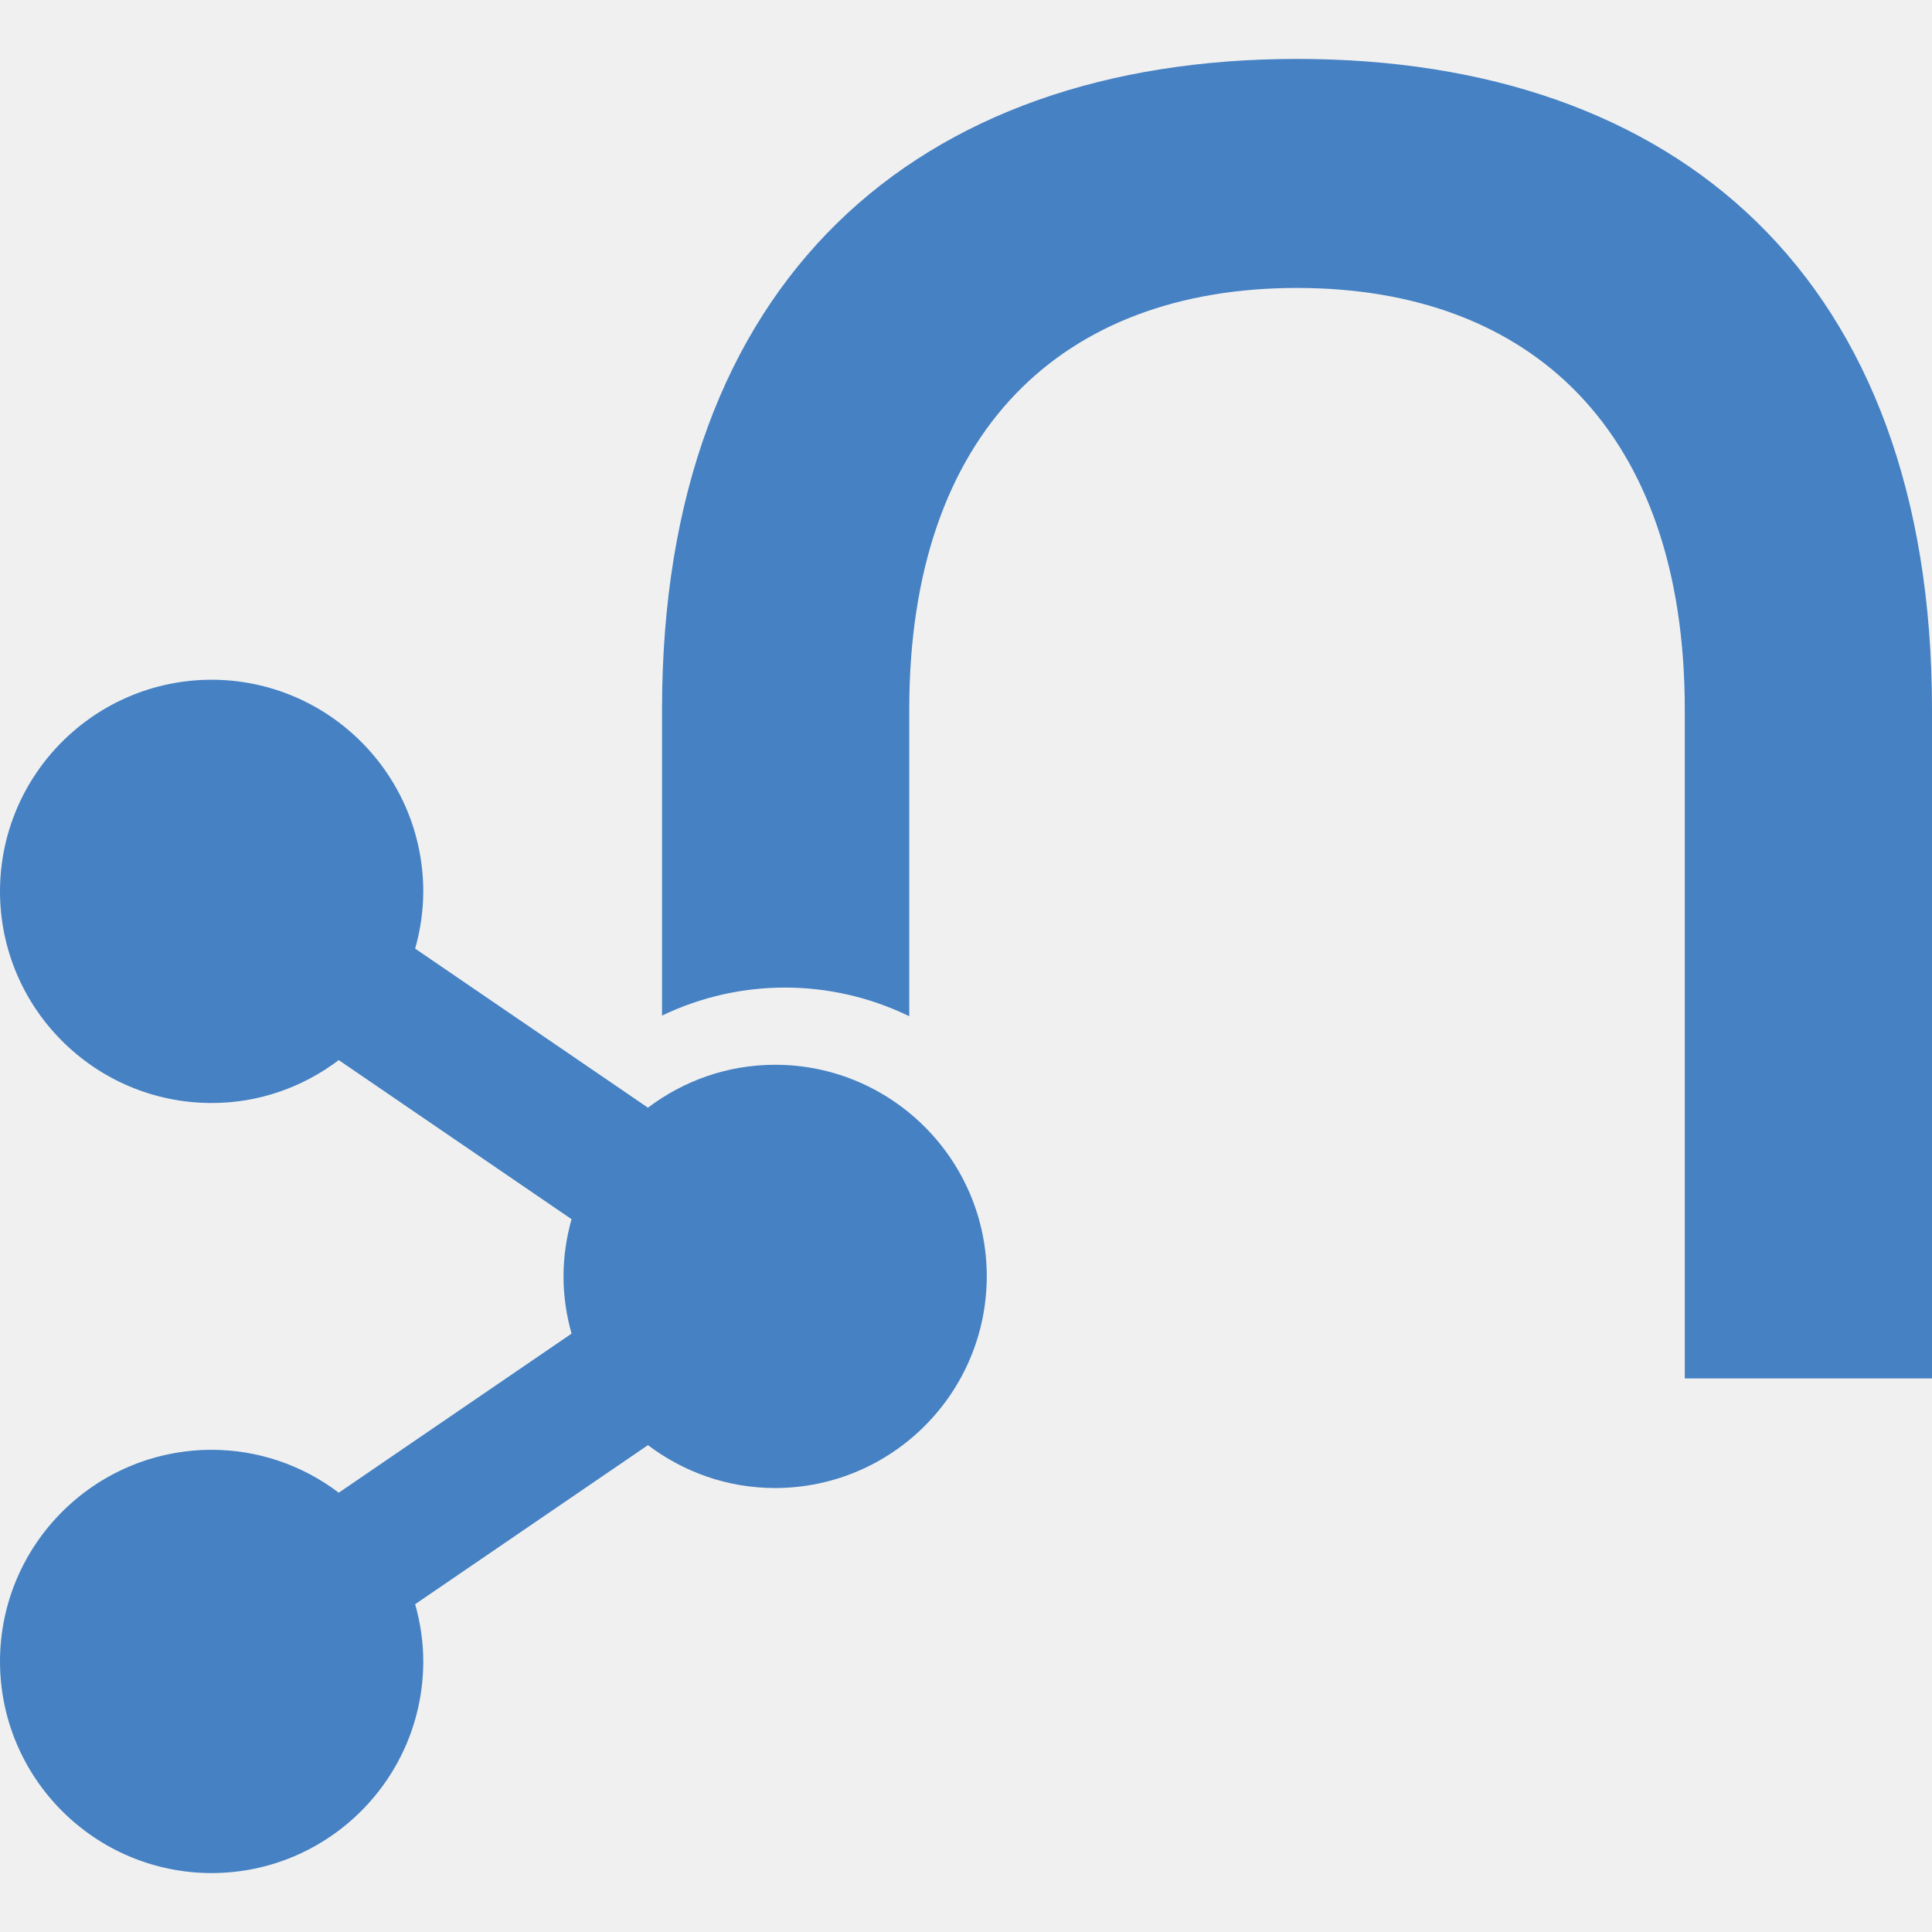
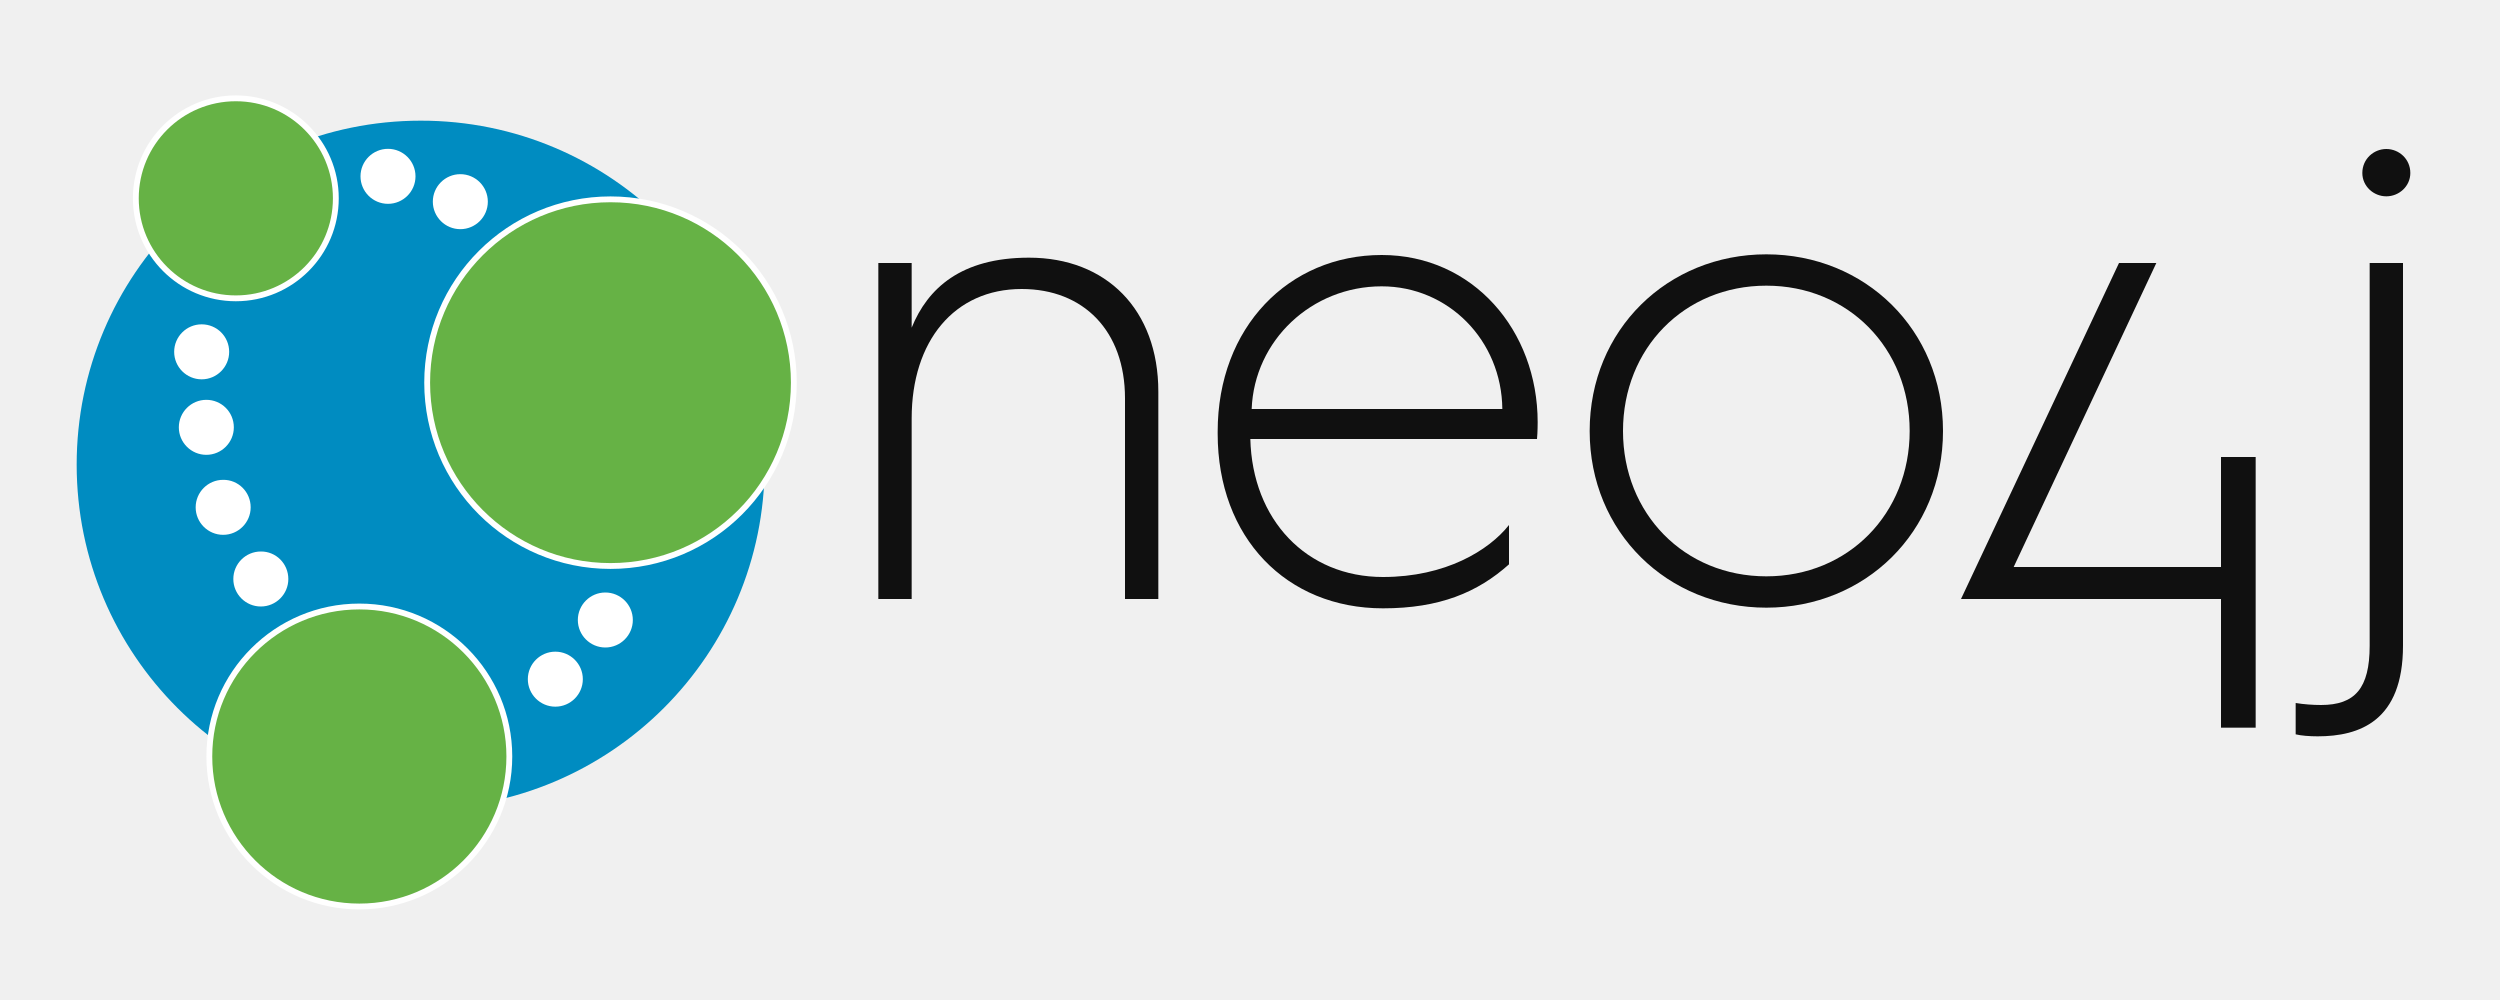
- <svg xmlns="http://www.w3.org/2000/svg" fill="#4581C3" role="img" viewBox="0 0 24 24">
-   <path d="M9.629 13.227c-.593 0-1.139.2-1.58.533l-2.892-1.976a2.61 2.61 0 0 0 .101-.711 2.633 2.633 0 0 0-2.629-2.629A2.632 2.632 0 0 0 0 11.073a2.632 2.632 0 0 0 2.629 2.629c.593 0 1.139-.2 1.579-.533L7.1 15.145c-.063.226-.1.465-.1.711 0 .247.037.484.1.711l-2.892 1.976a2.608 2.608 0 0 0-1.579-.533A2.632 2.632 0 0 0 0 20.639a2.632 2.632 0 0 0 2.629 2.629 2.632 2.632 0 0 0 2.629-2.629c0-.247-.037-.485-.101-.711l2.892-1.976c.441.333.987.533 1.58.533a2.633 2.633 0 0 0 2.629-2.629c0-1.45-1.18-2.629-2.629-2.629ZM16.112.732c-4.72 0-7.888 2.748-7.888 8.082v3.802a3.525 3.525 0 0 1 3.071.008v-3.81c0-3.459 1.907-5.237 4.817-5.237s4.817 1.778 4.817 5.237v8.309H24V8.814C24 3.448 20.832.732 16.112.732Z" />
+ <svg xmlns="http://www.w3.org/2000/svg" version="1.1" x="0px" y="0px" viewBox="0 0 1500 600" enable-background="new 0 0 1500 600" xml:space="preserve">
+   <g id="Neo4j">
+     <g>
+       <path fill="#008CC1" d="M458.8,278.8c0,114-92.4,206.4-206.4,206.4c-114,0-206.4-92.4-206.4-206.4c0-114,92.4-206.4,206.4-206.4    C366.4,72.3,458.8,164.8,458.8,278.8" />
+       <path fill="#FFFFFF" d="M137.5,211.1c0,9.1-7.4,16.5-16.5,16.5c-9.1,0-16.5-7.4-16.5-16.5c0-9.1,7.4-16.5,16.5-16.5    C130.2,194.6,137.5,202,137.5,211.1" />
+       <path fill="#FFFFFF" d="M140.3,256.4c0,9.1-7.4,16.5-16.5,16.5c-9.1,0-16.5-7.4-16.5-16.5c0-9.1,7.4-16.5,16.5-16.5    C132.9,239.9,140.3,247.2,140.3,256.4" />
+       <path fill="#FFFFFF" d="M150.4,304.4c0,9.1-7.4,16.5-16.5,16.5c-9.1,0-16.5-7.4-16.5-16.5c0-9.1,7.4-16.5,16.5-16.5    C143,287.8,150.4,295.2,150.4,304.4" />
+       <path fill="#FFFFFF" d="M173,347.4c0,9.1-7.4,16.5-16.5,16.5c-9.1,0-16.5-7.4-16.5-16.5c0-9.1,7.4-16.5,16.5-16.5    C165.6,330.8,173,338.2,173,347.4" />
+       <path fill="#FFFFFF" d="M349.7,407.5c0,9.1-7.4,16.5-16.5,16.5c-9.1,0-16.5-7.4-16.5-16.5c0-9.1,7.4-16.5,16.5-16.5    C342.3,391,349.7,398.4,349.7,407.5" />
+       <path fill="#FFFFFF" d="M379.7,372c0,9.1-7.4,16.5-16.5,16.5c-9.1,0-16.5-7.4-16.5-16.5c0-9.1,7.4-16.5,16.5-16.5    C372.3,355.5,379.7,362.9,379.7,372" />
+       <path fill="#FFFFFF" d="M292.7,121c0,9.1-7.4,16.5-16.5,16.5c-9.1,0-16.5-7.4-16.5-16.5c0-9.1,7.4-16.5,16.5-16.5    C285.3,104.5,292.7,111.9,292.7,121" />
+       <path fill="#FFFFFF" d="M249.3,105.8c0,9.1-7.4,16.5-16.5,16.5c-9.1,0-16.5-7.4-16.5-16.5c0-9.1,7.4-16.5,16.5-16.5    C241.9,89.3,249.3,96.7,249.3,105.8" />
+       <circle fill="#66B245" stroke="#FFFFFF" stroke-width="3.5" stroke-miterlimit="10" cx="366.3" cy="229.6" r="110" />
+       <circle fill="#66B245" stroke="#FFFFFF" stroke-width="3.5" stroke-miterlimit="10" cx="215.6" cy="453.9" r="90" />
+       <circle fill="#66B245" stroke="#FFFFFF" stroke-width="3.5" stroke-miterlimit="10" cx="141.5" cy="119" r="60" />
+     </g>
+     <g>
+       <path fill="#101010" d="M527,157.8h20v38.8c9.6-23.6,29.6-42,70.4-42c46.4,0,77.6,31.2,77.6,80.4v124.4h-20V239    c0-40.4-24.8-65.6-62-65.6c-40.4,0-66,31.2-66,77.6v108.4h-20V157.8z" />
+       <path fill="#101010" d="M730.6,259c0-62.8,42.8-106,98.4-106c54.8,0,93.6,45.2,93.6,100.4c0,0,0,6-0.4,10h-172    c1.2,48.4,33.6,82.8,79.6,82.8c37.6,0,63.6-16,75.6-31.2v23.6c-18.8,16.8-41.6,26.4-75.6,26.4c-58,0-99.2-42.4-99.2-104.8V259z     M901.4,245.4c-0.4-41.2-32.4-73.6-72.4-73.6c-42,0-76.4,32.4-78,73.6H901.4z" />
+       <path fill="#101010" d="M1059.8,152.6c59.2,0,106,45.2,106,106c0,60.8-46.8,106-106,106c-59.2,0-106-45.2-106-106    C953.8,197.8,1000.6,152.6,1059.8,152.6z M1059.8,345.8c49.2,0,86-37.6,86-87.2s-36.8-87.2-86-87.2s-86,37.6-86,87.2    S1010.6,345.8,1059.8,345.8z" />
+       <path fill="#101010" d="M1271.4,157.8h22.4l-85.6,182.4h124.4v-66h20.8v162.4h-20.8v-77.2h-156L1271.4,157.8z" />
+       <path fill="#101010" d="M1421.8,157.8h20v229.6c0,45.2-26,54.4-51.2,54.4c-4.8,0-10-0.4-13.2-1.2v-18.8c4.8,0.8,10.4,1.2,15.2,1.2    c20.4,0,29.2-10,29.2-35.6V157.8z M1417.4,103.8c0-8.4,6.8-14.4,14.4-14.4s14.4,6,14.4,14.4c0,8-6.8,14-14.4,14    S1417.4,111.8,1417.4,103.8z" />
+     </g>
+   </g>
+   <g id="Layer_2">
+ </g>
</svg>
